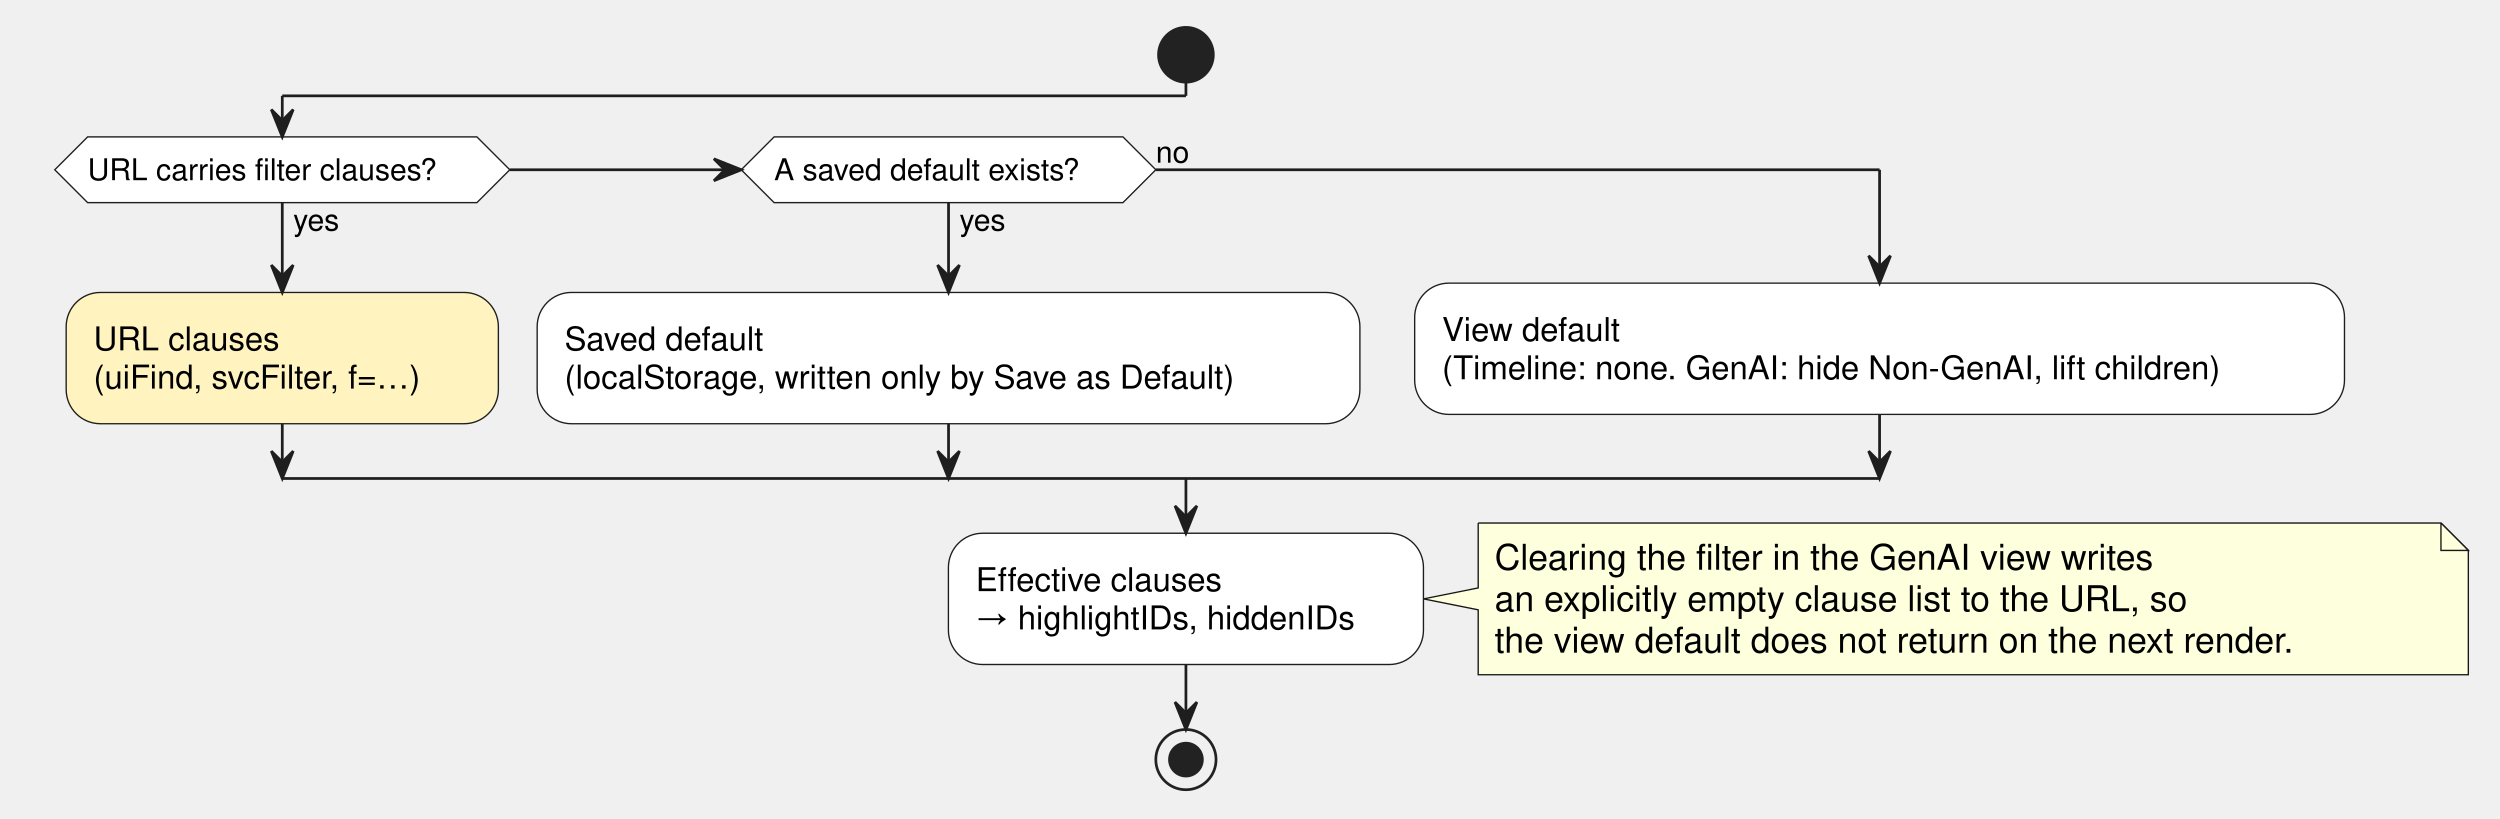
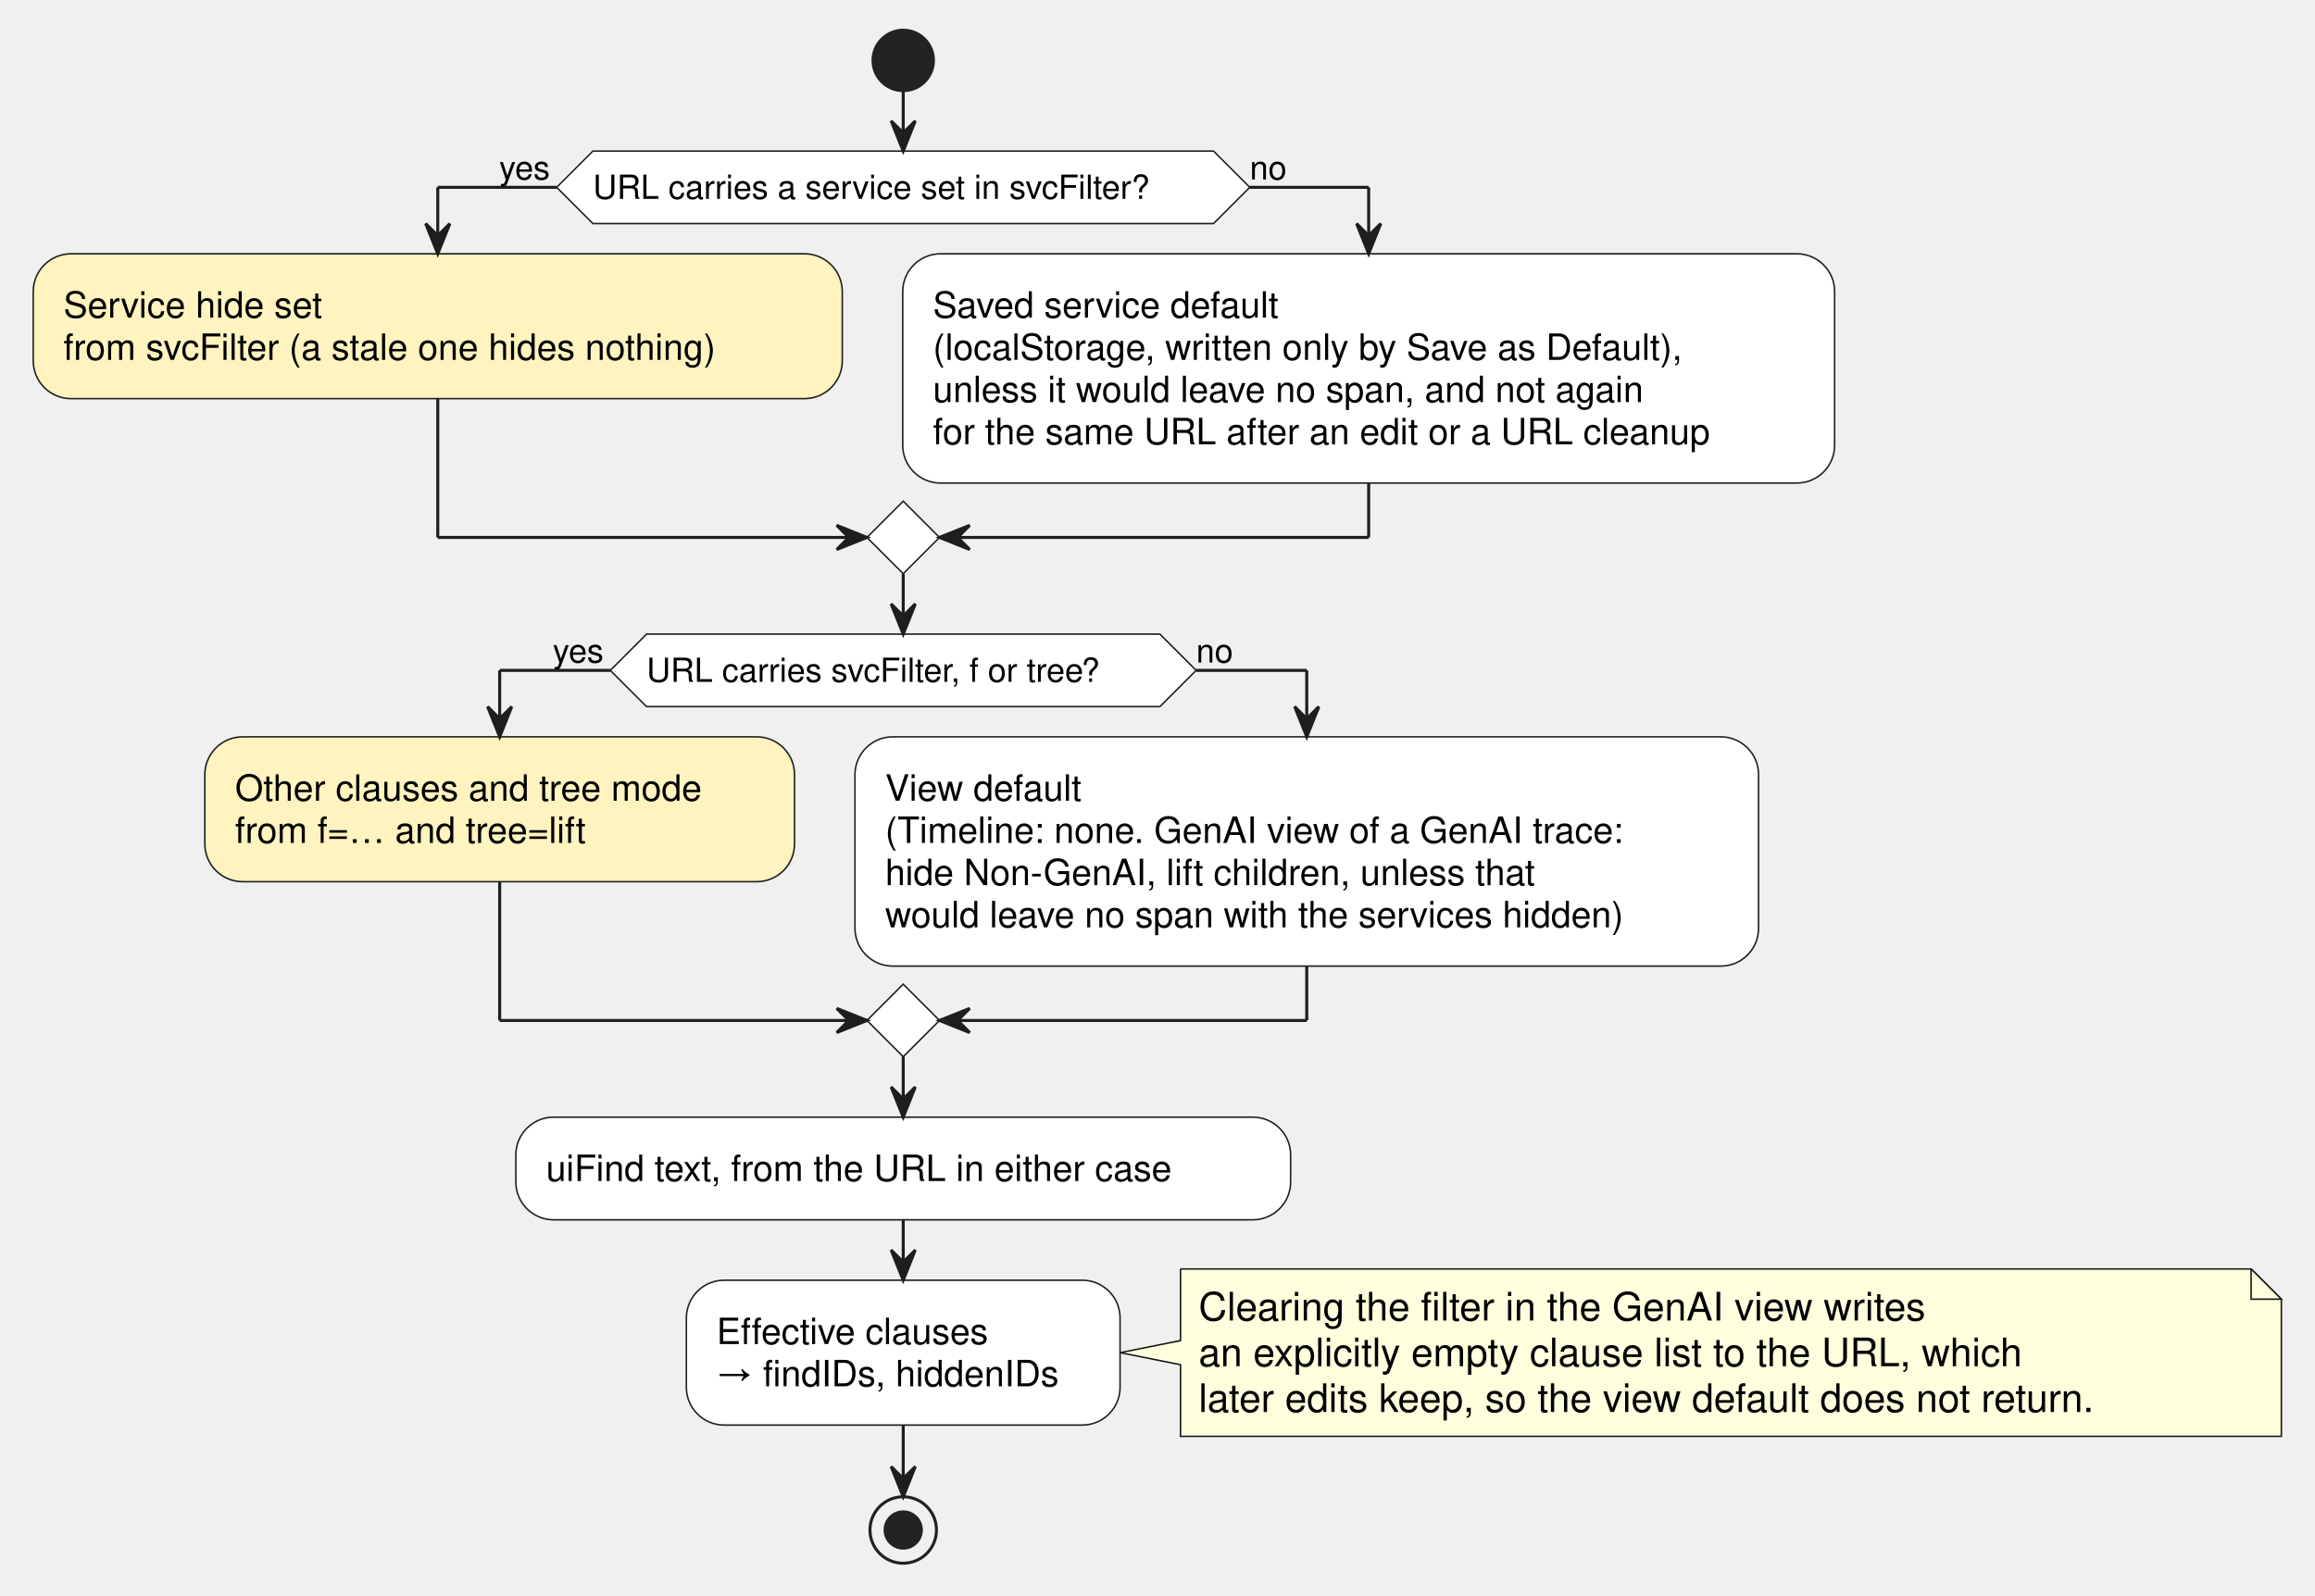
- <svg xmlns="http://www.w3.org/2000/svg" contentStyleType="text/css" data-diagram-type="ACTIVITY" height="299px" preserveAspectRatio="none" style="width:913px;height:299px;background:#FFFFFF;" version="1.1" viewBox="0 0 913 299" width="913px" zoomAndPan="magnify">
+ <svg xmlns="http://www.w3.org/2000/svg" contentStyleType="text/css" data-diagram-type="ACTIVITY" height="528px" preserveAspectRatio="none" style="width:766px;height:528px;background:#FFFFFF;" version="1.1" viewBox="0 0 766 528" width="766px" zoomAndPan="magnify">
  <defs />
  <g>
-     <ellipse cx="433.101" cy="20" fill="#222222" rx="10" ry="10" style="stroke:#222222;stroke-width:1;" />
-     <polygon fill="#FFFFFF" points="32,50,174.173,50,186.173,62,174.173,74,32,74,20,62,32,50" style="stroke:#1E1E1E;stroke-width:0.5;" />
-     <text fill="#000000" font-family="Helvetica" font-size="11" lengthAdjust="spacing" textLength="19.008" x="107.086" y="84.21">yes</text>
-     <text fill="#000000" font-family="Helvetica" font-size="11" lengthAdjust="spacing" textLength="142.173" x="32" y="65.808">URL carries filter clauses?</text>
-     <rect fill="#FFF3BF" height="47.938" rx="12.5" ry="12.5" style="stroke:#1E1E1E;stroke-width:0.5;" width="157.842" x="24.166" y="106.805" />
-     <text fill="#000000" font-family="Helvetica" font-size="12" lengthAdjust="spacing" textLength="72.398" x="34.166" y="127.943">URL clauses</text>
-     <text fill="#000000" font-family="Helvetica" font-size="12" lengthAdjust="spacing" textLength="137.842" x="34.166" y="141.912">(uiFind, svcFilter, f=…)</text>
-     <polygon fill="#FFFFFF" points="282.707,50,410.104,50,422.104,62,410.104,74,282.707,74,270.707,62,282.707,50" style="stroke:#1E1E1E;stroke-width:0.5;" />
-     <text fill="#000000" font-family="Helvetica" font-size="11" lengthAdjust="spacing" textLength="19.008" x="350.405" y="84.21">yes</text>
-     <text fill="#000000" font-family="Helvetica" font-size="11" lengthAdjust="spacing" textLength="127.397" x="282.707" y="65.808">A saved default exists?</text>
-     <text fill="#000000" font-family="Helvetica" font-size="11" lengthAdjust="spacing" textLength="13.702" x="422.104" y="59.406">no</text>
-     <rect fill="#FFFFFF" height="47.938" rx="12.5" ry="12.5" style="stroke:#1E1E1E;stroke-width:0.5;" width="300.465" x="196.173" y="106.805" />
-     <text fill="#000000" font-family="Helvetica" font-size="12" lengthAdjust="spacing" textLength="83.109" x="206.173" y="127.943">Saved default</text>
-     <text fill="#000000" font-family="Helvetica" font-size="12" lengthAdjust="spacing" textLength="280.465" x="206.173" y="141.912">(localStorage, written only by Save as Default)</text>
-     <rect fill="#FFFFFF" height="47.938" rx="12.5" ry="12.5" style="stroke:#1E1E1E;stroke-width:0.5;" width="339.565" x="516.638" y="103.402" />
-     <text fill="#000000" font-family="Helvetica" font-size="12" lengthAdjust="spacing" textLength="74.777" x="526.638" y="124.541">View default</text>
-     <text fill="#000000" font-family="Helvetica" font-size="12" lengthAdjust="spacing" textLength="319.565" x="526.638" y="138.51">(Timeline: none. GenAI: hide Non-GenAI, lift children)</text>
-     <path d="M539.841,191.012 L539.841,214.711 L519.841,218.711 L539.841,222.711 L539.841,246.41 A0,0 0 0 0 539.841,246.41 L901.438,246.41 A0,0 0 0 0 901.438,246.41 L901.438,201.012 L891.438,191.012 L539.841,191.012 A0,0 0 0 0 539.841,191.012" fill="#FEFFDD" style="stroke:#181818;stroke-width:0.5;" />
-     <path d="M891.438,191.012 L891.438,201.012 L901.438,201.012 L891.438,191.012" fill="#FEFFDD" style="stroke:#181818;stroke-width:0.5;" />
-     <text fill="#000000" font-family="Helvetica" font-size="13" lengthAdjust="spacing" textLength="276.218" x="545.841" y="208.079">Clearing the filter in the GenAI view writes</text>
-     <text fill="#000000" font-family="Helvetica" font-size="13" lengthAdjust="spacing" textLength="289.161" x="545.841" y="223.211">an explicitly empty clause list to the URL, so</text>
-     <text fill="#000000" font-family="Helvetica" font-size="13" lengthAdjust="spacing" textLength="340.596" x="545.841" y="238.344">the view default does not return on the next render.</text>
-     <rect fill="#FFFFFF" height="47.938" rx="12.5" ry="12.5" style="stroke:#1E1E1E;stroke-width:0.5;" width="173.481" x="346.361" y="194.742" />
-     <text fill="#000000" font-family="Helvetica" font-size="12" lengthAdjust="spacing" textLength="101.127" x="356.361" y="215.881">Effective clauses</text>
-     <text fill="#000000" font-family="Helvetica" font-size="12" lengthAdjust="spacing" textLength="153.481" x="356.361" y="229.85">→ highlightIDs, hiddenIDs</text>
-     <ellipse cx="433.101" cy="277.41" fill="none" rx="11" ry="11" style="stroke:#222222;stroke-width:1;" />
-     <ellipse cx="433.101" cy="277.41" fill="#222222" rx="6" ry="6" style="stroke:#222222;stroke-width:1;" />
-     <line style="stroke:#1E1E1E;stroke-width:1;" x1="103.086" x2="103.086" y1="74" y2="106.805" />
-     <polygon fill="#1E1E1E" points="99.086,96.805,103.086,106.805,107.086,96.805,103.086,100.805" style="stroke:#1E1E1E;stroke-width:1;" />
-     <line style="stroke:#1E1E1E;stroke-width:1;" x1="103.086" x2="103.086" y1="154.742" y2="174.742" />
-     <polygon fill="#1E1E1E" points="99.086,164.742,103.086,174.742,107.086,164.742,103.086,168.742" style="stroke:#1E1E1E;stroke-width:1;" />
-     <line style="stroke:#1E1E1E;stroke-width:1;" x1="346.405" x2="346.405" y1="74" y2="106.805" />
-     <polygon fill="#1E1E1E" points="342.405,96.805,346.405,106.805,350.405,96.805,346.405,100.805" style="stroke:#1E1E1E;stroke-width:1;" />
-     <line style="stroke:#1E1E1E;stroke-width:1;" x1="346.405" x2="346.405" y1="154.742" y2="174.742" />
-     <polygon fill="#1E1E1E" points="342.405,164.742,346.405,174.742,350.405,164.742,346.405,168.742" style="stroke:#1E1E1E;stroke-width:1;" />
-     <line style="stroke:#1E1E1E;stroke-width:1;" x1="186.173" x2="270.707" y1="62" y2="62" />
-     <polygon fill="#1E1E1E" points="260.707,58,270.707,62,260.707,66,264.707,62" style="stroke:#1E1E1E;stroke-width:1;" />
-     <line style="stroke:#1E1E1E;stroke-width:1;" x1="433.101" x2="433.101" y1="30" y2="35" />
-     <line style="stroke:#1E1E1E;stroke-width:1;" x1="433.101" x2="103.086" y1="35" y2="35" />
-     <line style="stroke:#1E1E1E;stroke-width:1;" x1="103.086" x2="103.086" y1="35" y2="50" />
-     <polygon fill="#1E1E1E" points="99.086,40,103.086,50,107.086,40,103.086,44" style="stroke:#1E1E1E;stroke-width:1;" />
-     <line style="stroke:#1E1E1E;stroke-width:1;" x1="422.104" x2="686.42" y1="62" y2="62" />
-     <line style="stroke:#1E1E1E;stroke-width:1;" x1="686.42" x2="686.42" y1="62" y2="103.402" />
-     <polygon fill="#1E1E1E" points="682.42,93.402,686.42,103.402,690.42,93.402,686.42,97.402" style="stroke:#1E1E1E;stroke-width:1;" />
-     <line style="stroke:#1E1E1E;stroke-width:1;" x1="686.42" x2="686.42" y1="151.34" y2="174.742" />
-     <polygon fill="#1E1E1E" points="682.42,164.742,686.42,174.742,690.42,164.742,686.42,168.742" style="stroke:#1E1E1E;stroke-width:1;" />
-     <line style="stroke:#1E1E1E;stroke-width:1;" x1="103.086" x2="686.42" y1="174.742" y2="174.742" />
-     <line style="stroke:#1E1E1E;stroke-width:1;" x1="433.101" x2="433.101" y1="174.742" y2="194.742" />
-     <polygon fill="#1E1E1E" points="429.101,184.742,433.101,194.742,437.101,184.742,433.101,188.742" style="stroke:#1E1E1E;stroke-width:1;" />
-     <line style="stroke:#1E1E1E;stroke-width:1;" x1="433.101" x2="433.101" y1="242.68" y2="266.41" />
-     <polygon fill="#1E1E1E" points="429.101,256.41,433.101,266.41,437.101,256.41,433.101,260.41" style="stroke:#1E1E1E;stroke-width:1;" />
+     <ellipse cx="298.862" cy="20" fill="#222222" rx="10" ry="10" style="stroke:#222222;stroke-width:1;" />
+     <polygon fill="#FFFFFF" points="196.191,50,401.533,50,413.533,62,401.533,74,196.191,74,184.191,62,196.191,50" style="stroke:#1E1E1E;stroke-width:0.5;" />
+     <text fill="#000000" font-family="Helvetica" font-size="11" lengthAdjust="spacing" textLength="205.342" x="196.191" y="65.808">URL carries a service set in svcFilter?</text>
+     <text fill="#000000" font-family="Helvetica" font-size="11" lengthAdjust="spacing" textLength="19.008" x="165.183" y="59.406">yes</text>
+     <text fill="#000000" font-family="Helvetica" font-size="11" lengthAdjust="spacing" textLength="13.702" x="413.533" y="59.406">no</text>
+     <rect fill="#FFF3BF" height="47.938" rx="12.5" ry="12.5" style="stroke:#1E1E1E;stroke-width:0.5;" width="267.699" x="11" y="84" />
+     <text fill="#000000" font-family="Helvetica" font-size="12" lengthAdjust="spacing" textLength="96.258" x="21" y="105.139">Service hide set</text>
+     <text fill="#000000" font-family="Helvetica" font-size="12" lengthAdjust="spacing" textLength="247.699" x="21" y="119.107">from svcFilter (a stale one hides nothing)</text>
+     <rect fill="#FFFFFF" height="75.875" rx="12.5" ry="12.5" style="stroke:#1E1E1E;stroke-width:0.5;" width="308.352" x="298.699" y="84" />
+     <text fill="#000000" font-family="Helvetica" font-size="12" lengthAdjust="spacing" textLength="129.908" x="308.699" y="105.139">Saved service default</text>
+     <text fill="#000000" font-family="Helvetica" font-size="12" lengthAdjust="spacing" textLength="284.279" x="308.699" y="119.107">(localStorage, written only by Save as Default),</text>
+     <text fill="#000000" font-family="Helvetica" font-size="12" lengthAdjust="spacing" textLength="268.336" x="308.699" y="133.076">unless it would leave no span, and not again</text>
+     <text fill="#000000" font-family="Helvetica" font-size="12" lengthAdjust="spacing" textLength="288.352" x="308.699" y="147.045">for the same URL after an edit or a URL cleanup</text>
+     <polygon fill="#FFFFFF" points="298.862,165.875,310.862,177.875,298.862,189.875,286.862,177.875,298.862,165.875" style="stroke:#1E1E1E;stroke-width:0.5;" />
+     <polygon fill="#FFFFFF" points="213.935,209.875,383.79,209.875,395.79,221.875,383.79,233.875,213.935,233.875,201.935,221.875,213.935,209.875" style="stroke:#1E1E1E;stroke-width:0.5;" />
+     <text fill="#000000" font-family="Helvetica" font-size="11" lengthAdjust="spacing" textLength="169.856" x="213.935" y="225.683">URL carries svcFilter, f or tree?</text>
+     <text fill="#000000" font-family="Helvetica" font-size="11" lengthAdjust="spacing" textLength="19.008" x="182.926" y="219.281">yes</text>
+     <text fill="#000000" font-family="Helvetica" font-size="11" lengthAdjust="spacing" textLength="13.702" x="395.79" y="219.281">no</text>
+     <rect fill="#FFF3BF" height="47.938" rx="12.5" ry="12.5" style="stroke:#1E1E1E;stroke-width:0.5;" width="195.119" x="67.779" y="243.875" />
+     <text fill="#000000" font-family="Helvetica" font-size="12" lengthAdjust="spacing" textLength="175.119" x="77.779" y="265.014">Other clauses and tree mode</text>
+     <text fill="#000000" font-family="Helvetica" font-size="12" lengthAdjust="spacing" textLength="138.545" x="77.779" y="278.982">from f=… and tree=lift</text>
+     <rect fill="#FFFFFF" height="75.875" rx="12.5" ry="12.5" style="stroke:#1E1E1E;stroke-width:0.5;" width="298.977" x="282.898" y="243.875" />
+     <text fill="#000000" font-family="Helvetica" font-size="12" lengthAdjust="spacing" textLength="74.777" x="292.898" y="265.014">View default</text>
+     <text fill="#000000" font-family="Helvetica" font-size="12" lengthAdjust="spacing" textLength="274.207" x="292.898" y="278.982">(Timeline: none. GenAI view of a GenAI trace:</text>
+     <text fill="#000000" font-family="Helvetica" font-size="12" lengthAdjust="spacing" textLength="243.738" x="292.898" y="292.951">hide Non-GenAI, lift children, unless that</text>
+     <text fill="#000000" font-family="Helvetica" font-size="12" lengthAdjust="spacing" textLength="278.977" x="292.898" y="306.92">would leave no span with the services hidden)</text>
+     <polygon fill="#FFFFFF" points="298.862,325.75,310.862,337.75,298.862,349.75,286.862,337.75,298.862,325.75" style="stroke:#1E1E1E;stroke-width:0.5;" />
+     <rect fill="#FFFFFF" height="33.969" rx="12.5" ry="12.5" style="stroke:#1E1E1E;stroke-width:0.5;" width="256.367" x="170.679" y="369.75" />
+     <text fill="#000000" font-family="Helvetica" font-size="12" lengthAdjust="spacing" textLength="236.367" x="180.679" y="390.889">uiFind text, from the URL in either case</text>
+     <path d="M390.614,419.988 L390.614,443.688 L370.614,447.688 L390.614,451.688 L390.614,475.387 A0,0 0 0 0 390.614,475.387 L754.864,475.387 A0,0 0 0 0 754.864,475.387 L754.864,429.988 L744.864,419.988 L390.614,419.988 A0,0 0 0 0 390.614,419.988" fill="#FEFFDD" style="stroke:#181818;stroke-width:0.5;" />
+     <path d="M744.864,419.988 L744.864,429.988 L754.864,429.988 L744.864,419.988" fill="#FEFFDD" style="stroke:#181818;stroke-width:0.5;" />
+     <text fill="#000000" font-family="Helvetica" font-size="13" lengthAdjust="spacing" textLength="276.218" x="396.614" y="437.055">Clearing the filter in the GenAI view writes</text>
+     <text fill="#000000" font-family="Helvetica" font-size="13" lengthAdjust="spacing" textLength="312.305" x="396.614" y="452.188">an explicitly empty clause list to the URL, which</text>
+     <text fill="#000000" font-family="Helvetica" font-size="13" lengthAdjust="spacing" textLength="343.25" x="396.614" y="467.321">later edits keep, so the view default does not return.</text>
+     <rect fill="#FFFFFF" height="47.938" rx="12.5" ry="12.5" style="stroke:#1E1E1E;stroke-width:0.5;" width="143.504" x="227.11" y="423.719" />
+     <text fill="#000000" font-family="Helvetica" font-size="12" lengthAdjust="spacing" textLength="101.127" x="237.11" y="444.857">Effective clauses</text>
+     <text fill="#000000" font-family="Helvetica" font-size="12" lengthAdjust="spacing" textLength="123.504" x="237.11" y="458.826">→ findIDs, hiddenIDs</text>
+     <ellipse cx="298.862" cy="506.387" fill="none" rx="11" ry="11" style="stroke:#222222;stroke-width:1;" />
+     <ellipse cx="298.862" cy="506.387" fill="#222222" rx="6" ry="6" style="stroke:#222222;stroke-width:1;" />
+     <line style="stroke:#1E1E1E;stroke-width:1;" x1="184.191" x2="144.85" y1="62" y2="62" />
+     <line style="stroke:#1E1E1E;stroke-width:1;" x1="144.85" x2="144.85" y1="62" y2="84" />
+     <polygon fill="#1E1E1E" points="140.85,74,144.85,84,148.85,74,144.85,78" style="stroke:#1E1E1E;stroke-width:1;" />
+     <line style="stroke:#1E1E1E;stroke-width:1;" x1="413.533" x2="452.875" y1="62" y2="62" />
+     <line style="stroke:#1E1E1E;stroke-width:1;" x1="452.875" x2="452.875" y1="62" y2="84" />
+     <polygon fill="#1E1E1E" points="448.875,74,452.875,84,456.875,74,452.875,78" style="stroke:#1E1E1E;stroke-width:1;" />
+     <line style="stroke:#1E1E1E;stroke-width:1;" x1="144.85" x2="144.85" y1="131.938" y2="177.875" />
+     <line style="stroke:#1E1E1E;stroke-width:1;" x1="144.85" x2="286.862" y1="177.875" y2="177.875" />
+     <polygon fill="#1E1E1E" points="276.862,173.875,286.862,177.875,276.862,181.875,280.862,177.875" style="stroke:#1E1E1E;stroke-width:1;" />
+     <line style="stroke:#1E1E1E;stroke-width:1;" x1="452.875" x2="452.875" y1="159.875" y2="177.875" />
+     <line style="stroke:#1E1E1E;stroke-width:1;" x1="452.875" x2="310.862" y1="177.875" y2="177.875" />
+     <polygon fill="#1E1E1E" points="320.862,173.875,310.862,177.875,320.862,181.875,316.862,177.875" style="stroke:#1E1E1E;stroke-width:1;" />
+     <line style="stroke:#1E1E1E;stroke-width:1;" x1="298.862" x2="298.862" y1="30" y2="50" />
+     <polygon fill="#1E1E1E" points="294.862,40,298.862,50,302.862,40,298.862,44" style="stroke:#1E1E1E;stroke-width:1;" />
+     <line style="stroke:#1E1E1E;stroke-width:1;" x1="201.935" x2="165.338" y1="221.875" y2="221.875" />
+     <line style="stroke:#1E1E1E;stroke-width:1;" x1="165.338" x2="165.338" y1="221.875" y2="243.875" />
+     <polygon fill="#1E1E1E" points="161.338,233.875,165.338,243.875,169.338,233.875,165.338,237.875" style="stroke:#1E1E1E;stroke-width:1;" />
+     <line style="stroke:#1E1E1E;stroke-width:1;" x1="395.79" x2="432.386" y1="221.875" y2="221.875" />
+     <line style="stroke:#1E1E1E;stroke-width:1;" x1="432.386" x2="432.386" y1="221.875" y2="243.875" />
+     <polygon fill="#1E1E1E" points="428.386,233.875,432.386,243.875,436.386,233.875,432.386,237.875" style="stroke:#1E1E1E;stroke-width:1;" />
+     <line style="stroke:#1E1E1E;stroke-width:1;" x1="165.338" x2="165.338" y1="291.812" y2="337.75" />
+     <line style="stroke:#1E1E1E;stroke-width:1;" x1="165.338" x2="286.862" y1="337.75" y2="337.75" />
+     <polygon fill="#1E1E1E" points="276.862,333.75,286.862,337.75,276.862,341.75,280.862,337.75" style="stroke:#1E1E1E;stroke-width:1;" />
+     <line style="stroke:#1E1E1E;stroke-width:1;" x1="432.386" x2="432.386" y1="319.75" y2="337.75" />
+     <line style="stroke:#1E1E1E;stroke-width:1;" x1="432.386" x2="310.862" y1="337.75" y2="337.75" />
+     <polygon fill="#1E1E1E" points="320.862,333.75,310.862,337.75,320.862,341.75,316.862,337.75" style="stroke:#1E1E1E;stroke-width:1;" />
+     <line style="stroke:#1E1E1E;stroke-width:1;" x1="298.862" x2="298.862" y1="189.875" y2="209.875" />
+     <polygon fill="#1E1E1E" points="294.862,199.875,298.862,209.875,302.862,199.875,298.862,203.875" style="stroke:#1E1E1E;stroke-width:1;" />
+     <line style="stroke:#1E1E1E;stroke-width:1;" x1="298.862" x2="298.862" y1="349.75" y2="369.75" />
+     <polygon fill="#1E1E1E" points="294.862,359.75,298.862,369.75,302.862,359.75,298.862,363.75" style="stroke:#1E1E1E;stroke-width:1;" />
+     <line style="stroke:#1E1E1E;stroke-width:1;" x1="298.862" x2="298.862" y1="403.719" y2="423.719" />
+     <polygon fill="#1E1E1E" points="294.862,413.719,298.862,423.719,302.862,413.719,298.862,417.719" style="stroke:#1E1E1E;stroke-width:1;" />
+     <line style="stroke:#1E1E1E;stroke-width:1;" x1="298.862" x2="298.862" y1="471.656" y2="495.387" />
+     <polygon fill="#1E1E1E" points="294.862,485.387,298.862,495.387,302.862,485.387,298.862,489.387" style="stroke:#1E1E1E;stroke-width:1;" />
  </g>
</svg>
